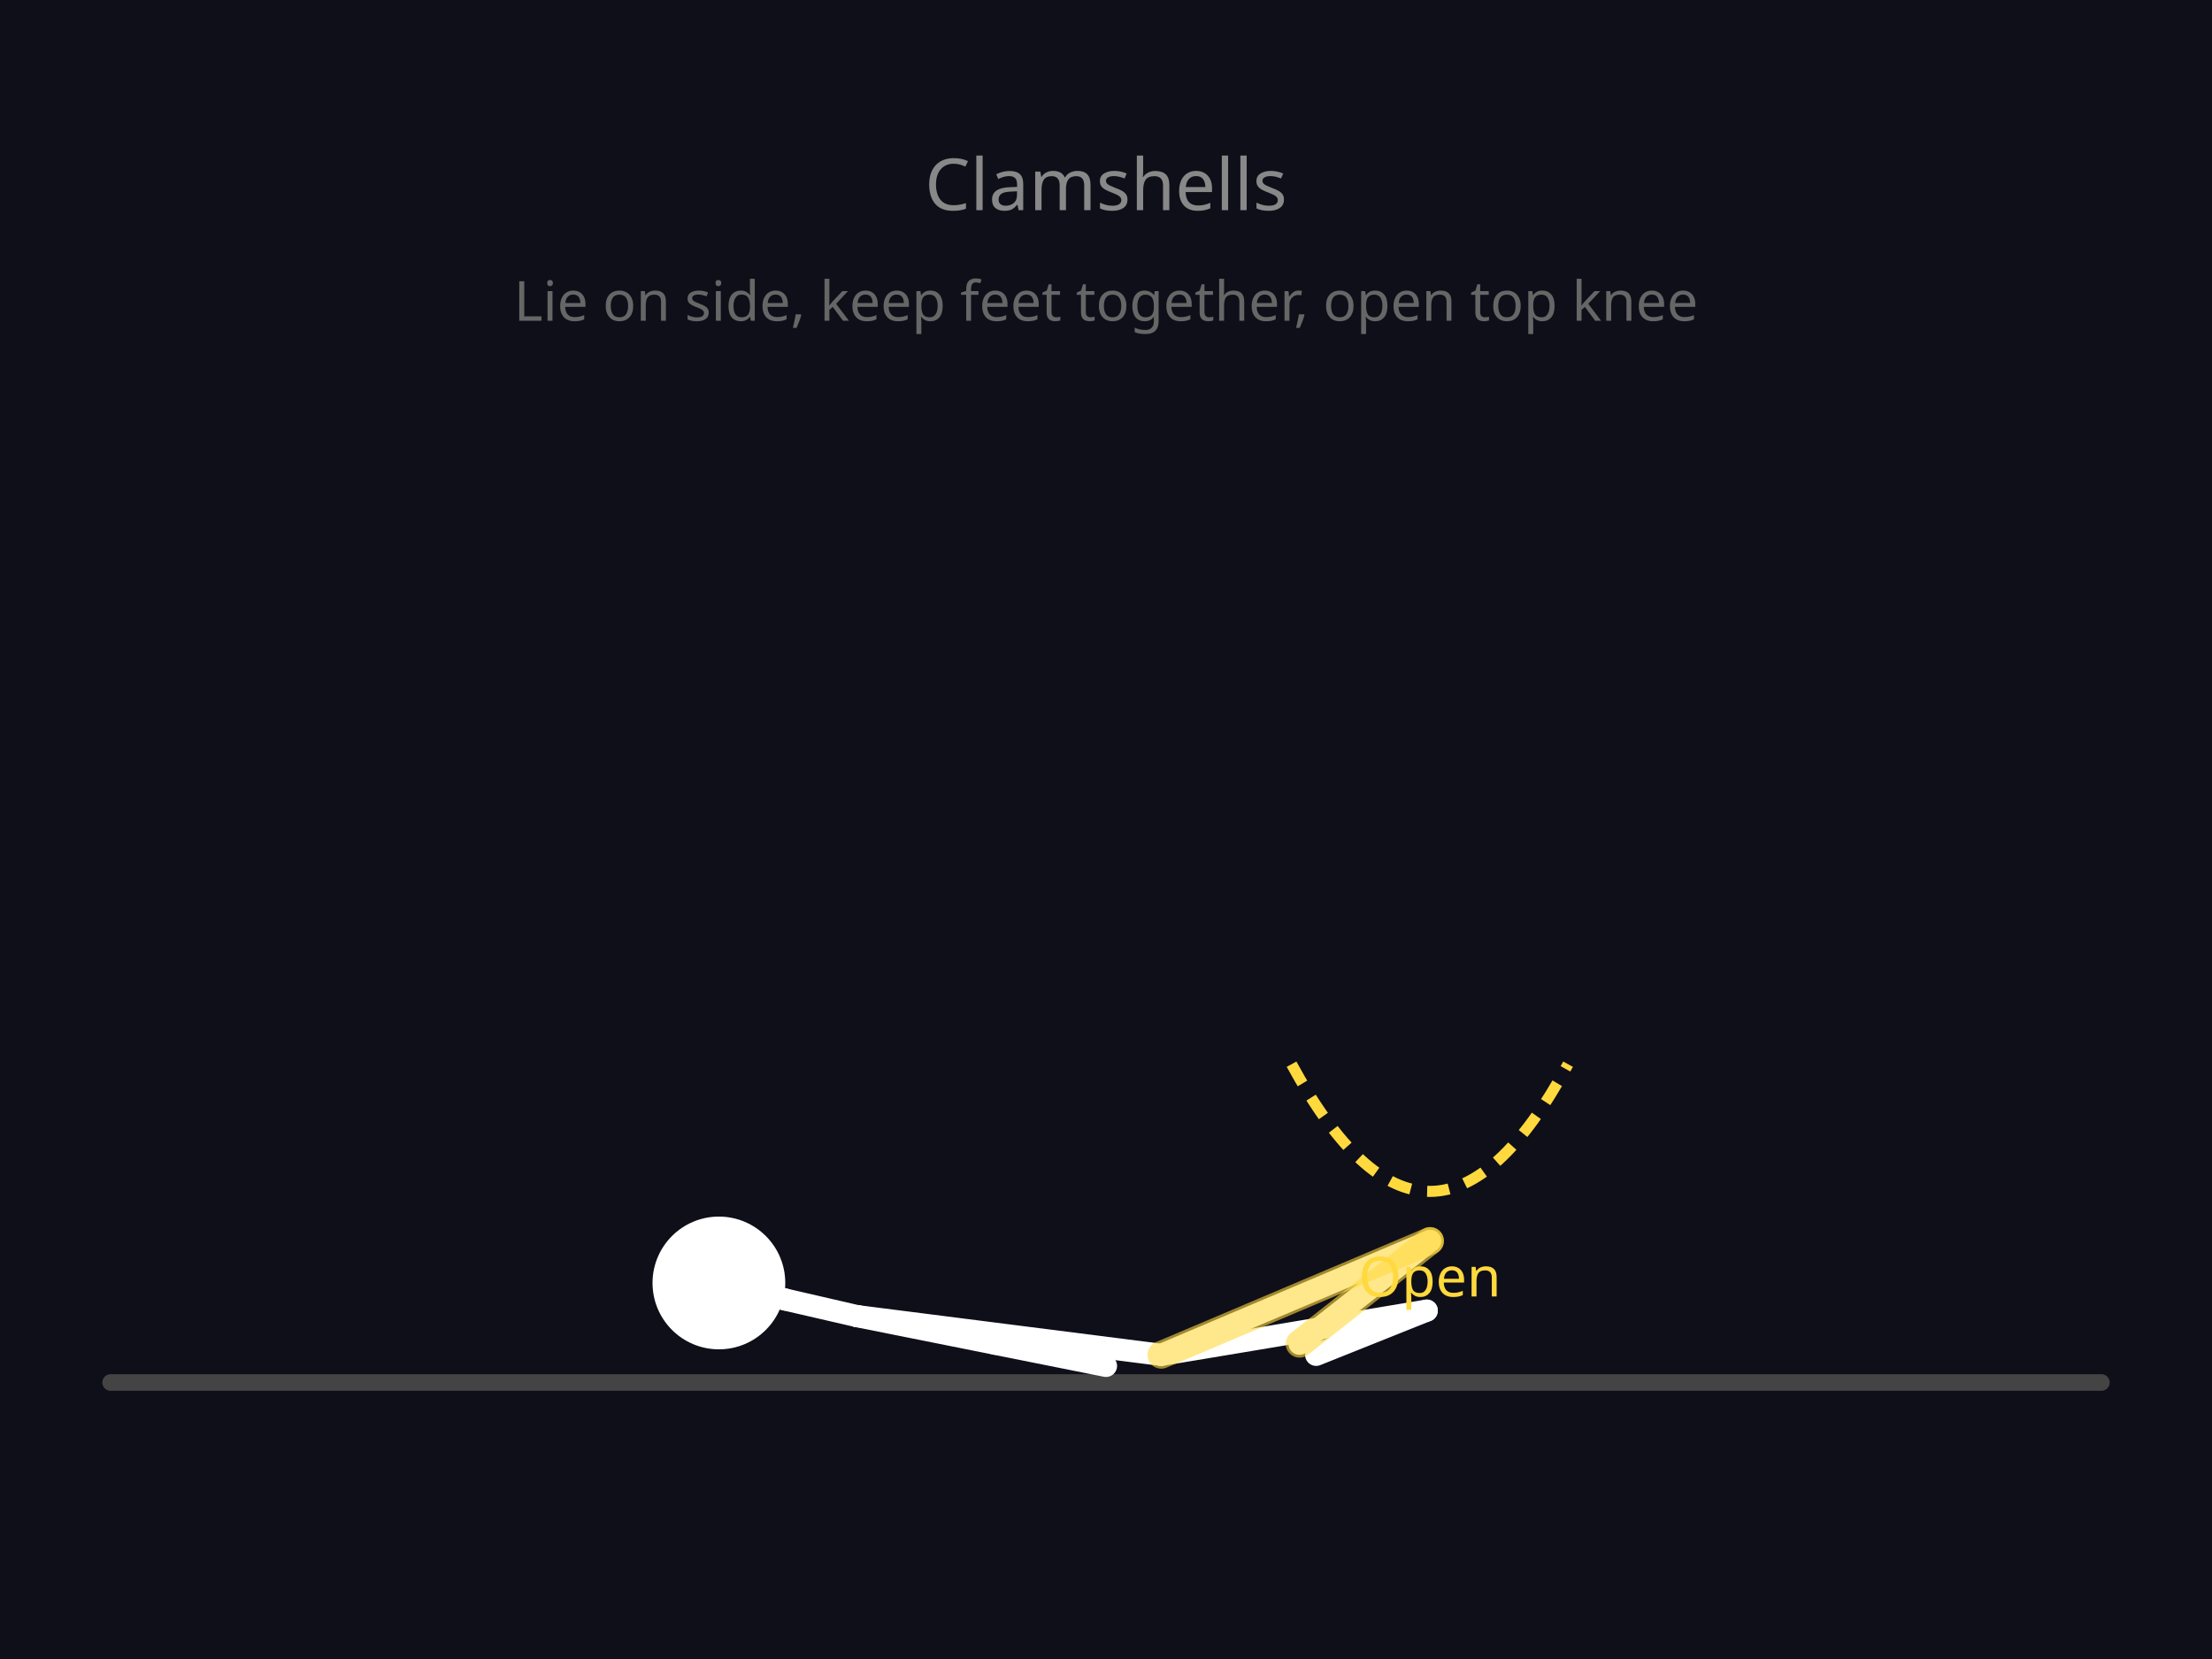
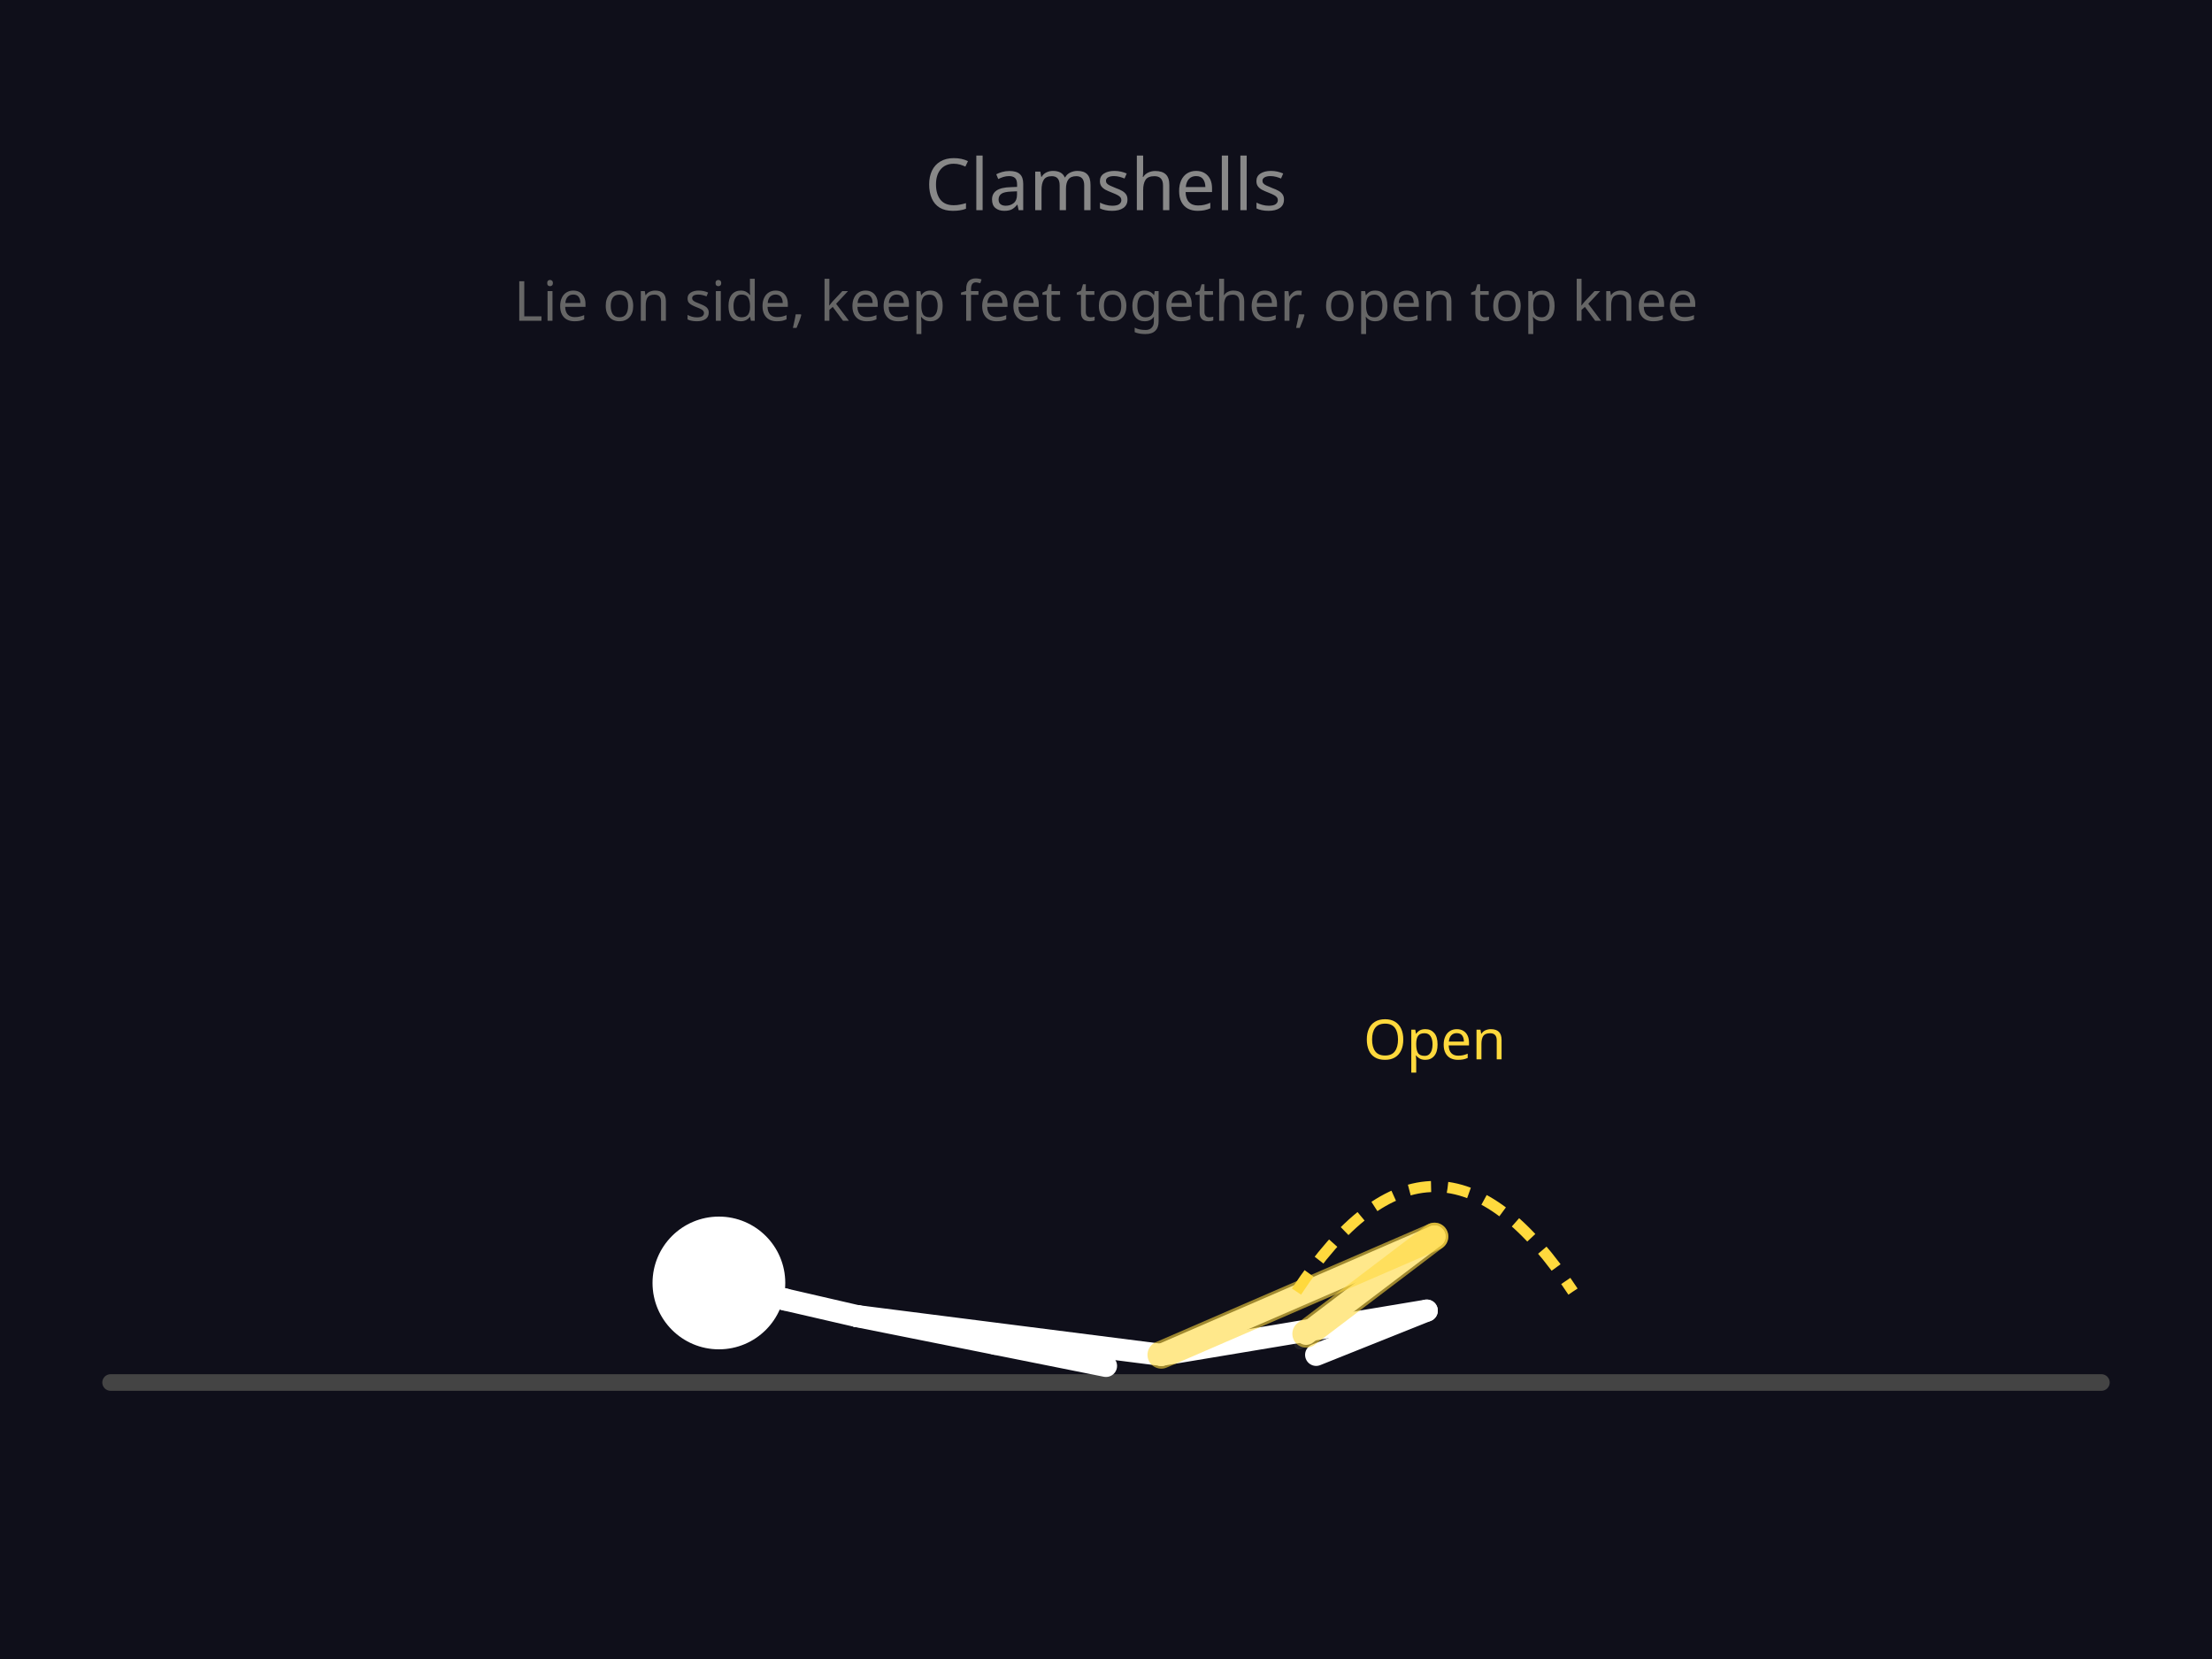
<svg xmlns="http://www.w3.org/2000/svg" viewBox="0 0 400 300">
  <rect width="400" height="300" fill="#0f0f1a" />
  <line x1="20" y1="250" x2="380" y2="250" stroke="#444" stroke-width="3" stroke-linecap="round" />
  <text x="200" y="38" fill="#888" font-size="13" font-family="sans-serif" text-anchor="middle">Clamshells</text>
  <text x="200" y="58" fill="#666" font-size="10" font-family="sans-serif" text-anchor="middle">Lie on side, keep feet together, open top knee</text>
  <g stroke="#555" stroke-width="2" fill="none" stroke-linecap="round" stroke-linejoin="round" opacity="0.25">
    <circle cx="130" cy="232" r="12" fill="#444" stroke="none" />
    <line x1="130" y1="232" x2="142" y2="235" />
    <line x1="142" y1="235" x2="155" y2="238" />
    <line x1="155" y1="238" x2="210" y2="245" />
    <line x1="155" y1="238" x2="180" y2="243" />
    <line x1="180" y1="243" x2="200" y2="247" />
    <line x1="210" y1="245" x2="258" y2="237" />
    <line x1="258" y1="237" x2="238" y2="245" />
    <line x1="210" y1="245" x2="255" y2="228" />
    <line x1="255" y1="228" x2="235" y2="243" />
  </g>
  <g stroke="#FFF" stroke-width="4" fill="none" stroke-linecap="round" stroke-linejoin="round">
    <circle cx="130" cy="232" r="12" fill="#FFF" stroke="none" />
    <line x1="130" y1="232" x2="142" y2="235" />
    <line x1="142" y1="235" x2="155" y2="238" />
    <line x1="155" y1="238" x2="210" y2="245" />
    <line x1="155" y1="238" x2="180" y2="243" />
    <line x1="180" y1="243" x2="200" y2="247" />
    <line x1="210" y1="245" x2="258" y2="237" />
    <line x1="258" y1="237" x2="238" y2="245" />
-     <line x1="210" y1="245" x2="258.6" y2="224.4" />
-     <line x1="258.6" y1="224.4" x2="235" y2="243" />
-     <line x1="210" y1="245" x2="258.6" y2="224.4" stroke="#FFD93D" stroke-width="5" opacity="0.6" />
-     <line x1="258.6" y1="224.4" x2="235" y2="243" stroke="#FFD93D" stroke-width="5" opacity="0.6" />
+     <line x1="210" y1="245" x2="259.4" y2="223.6" />
+     <line x1="259.4" y1="223.6" x2="236.2" y2="241.2" />
+     <line x1="210" y1="245" x2="259.4" y2="223.6" stroke="#FFD93D" stroke-width="5" opacity="0.6" />
+     <line x1="259.4" y1="223.6" x2="236.2" y2="241.2" stroke="#FFD93D" stroke-width="5" opacity="0.6" />
  </g>
-   <path d="M 233.556 192.444 Q 258.556 238.444 283.556 192.444" stroke="#FFD93D" stroke-width="2" fill="none" stroke-dasharray="4,3" />
-   <text x="258.556" y="234.444" fill="#FFD93D" font-size="10" text-anchor="middle" font-family="sans-serif">Open</text>
+   <path d="M 234.444 233.556 Q 259.444 195.556 284.444 233.556" stroke="#FFD93D" stroke-width="2" fill="none" stroke-dasharray="4,3" />
+   <text x="259.444" y="191.556" fill="#FFD93D" font-size="10" text-anchor="middle" font-family="sans-serif">Open</text>
</svg>
